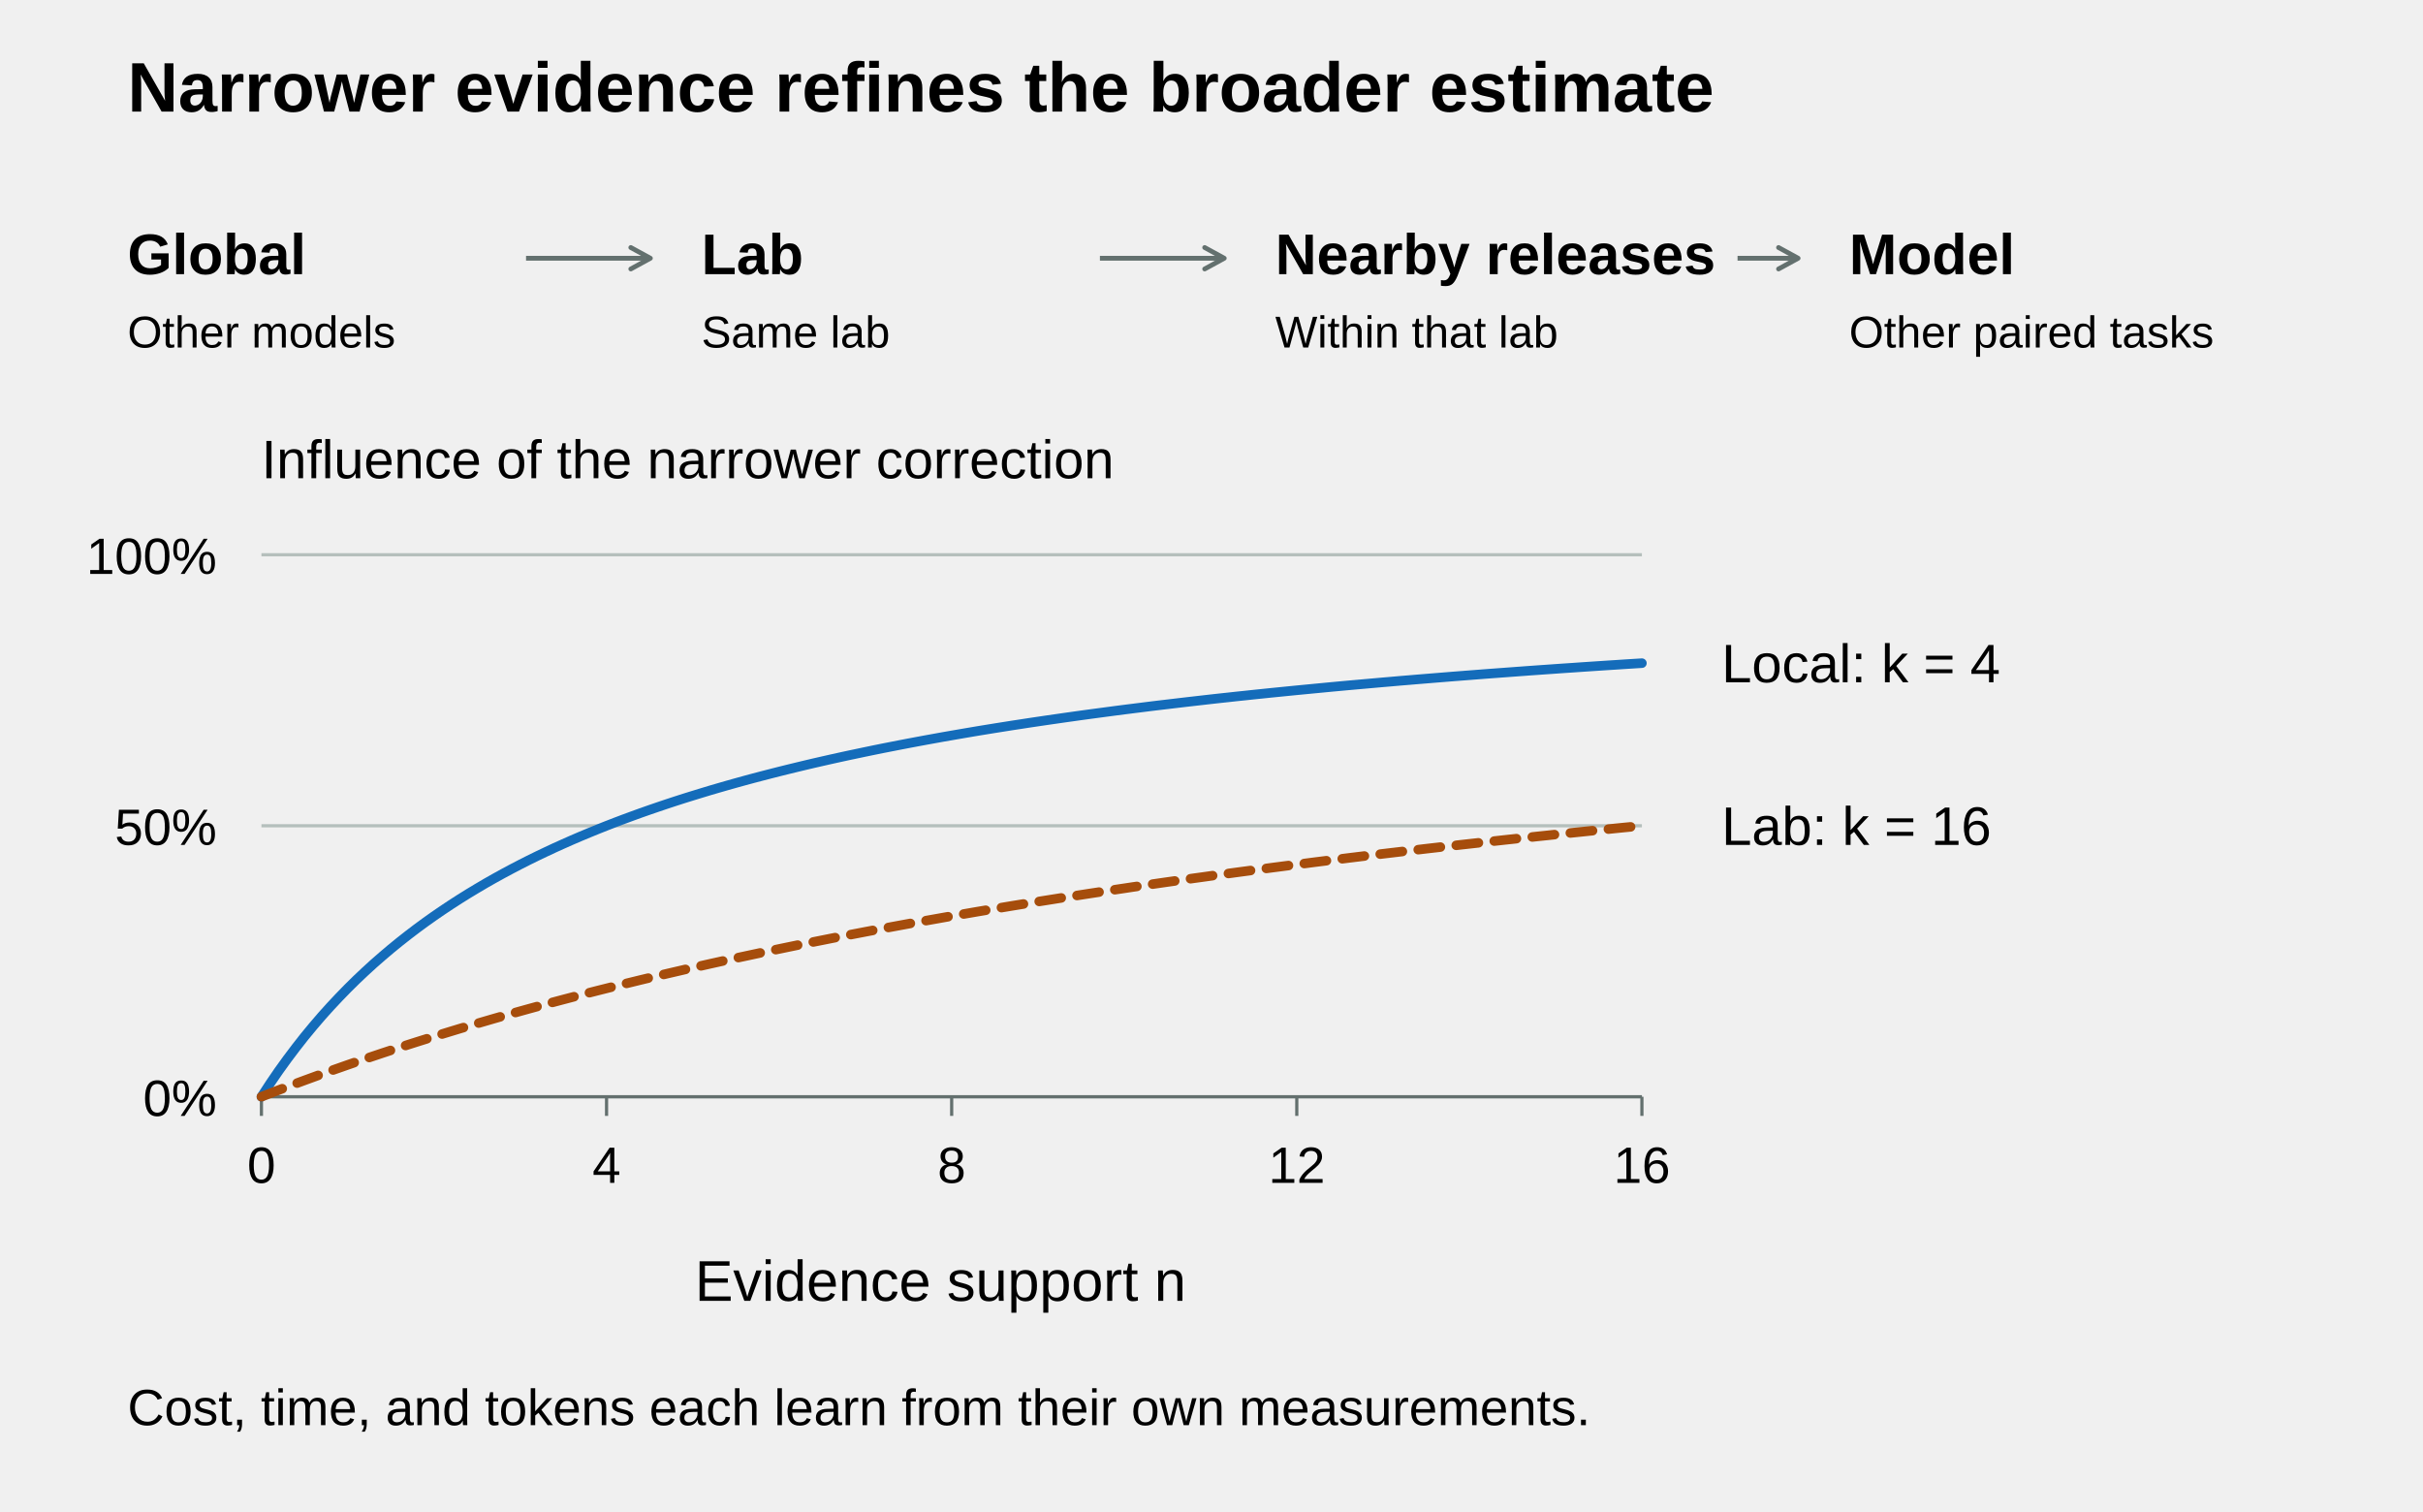
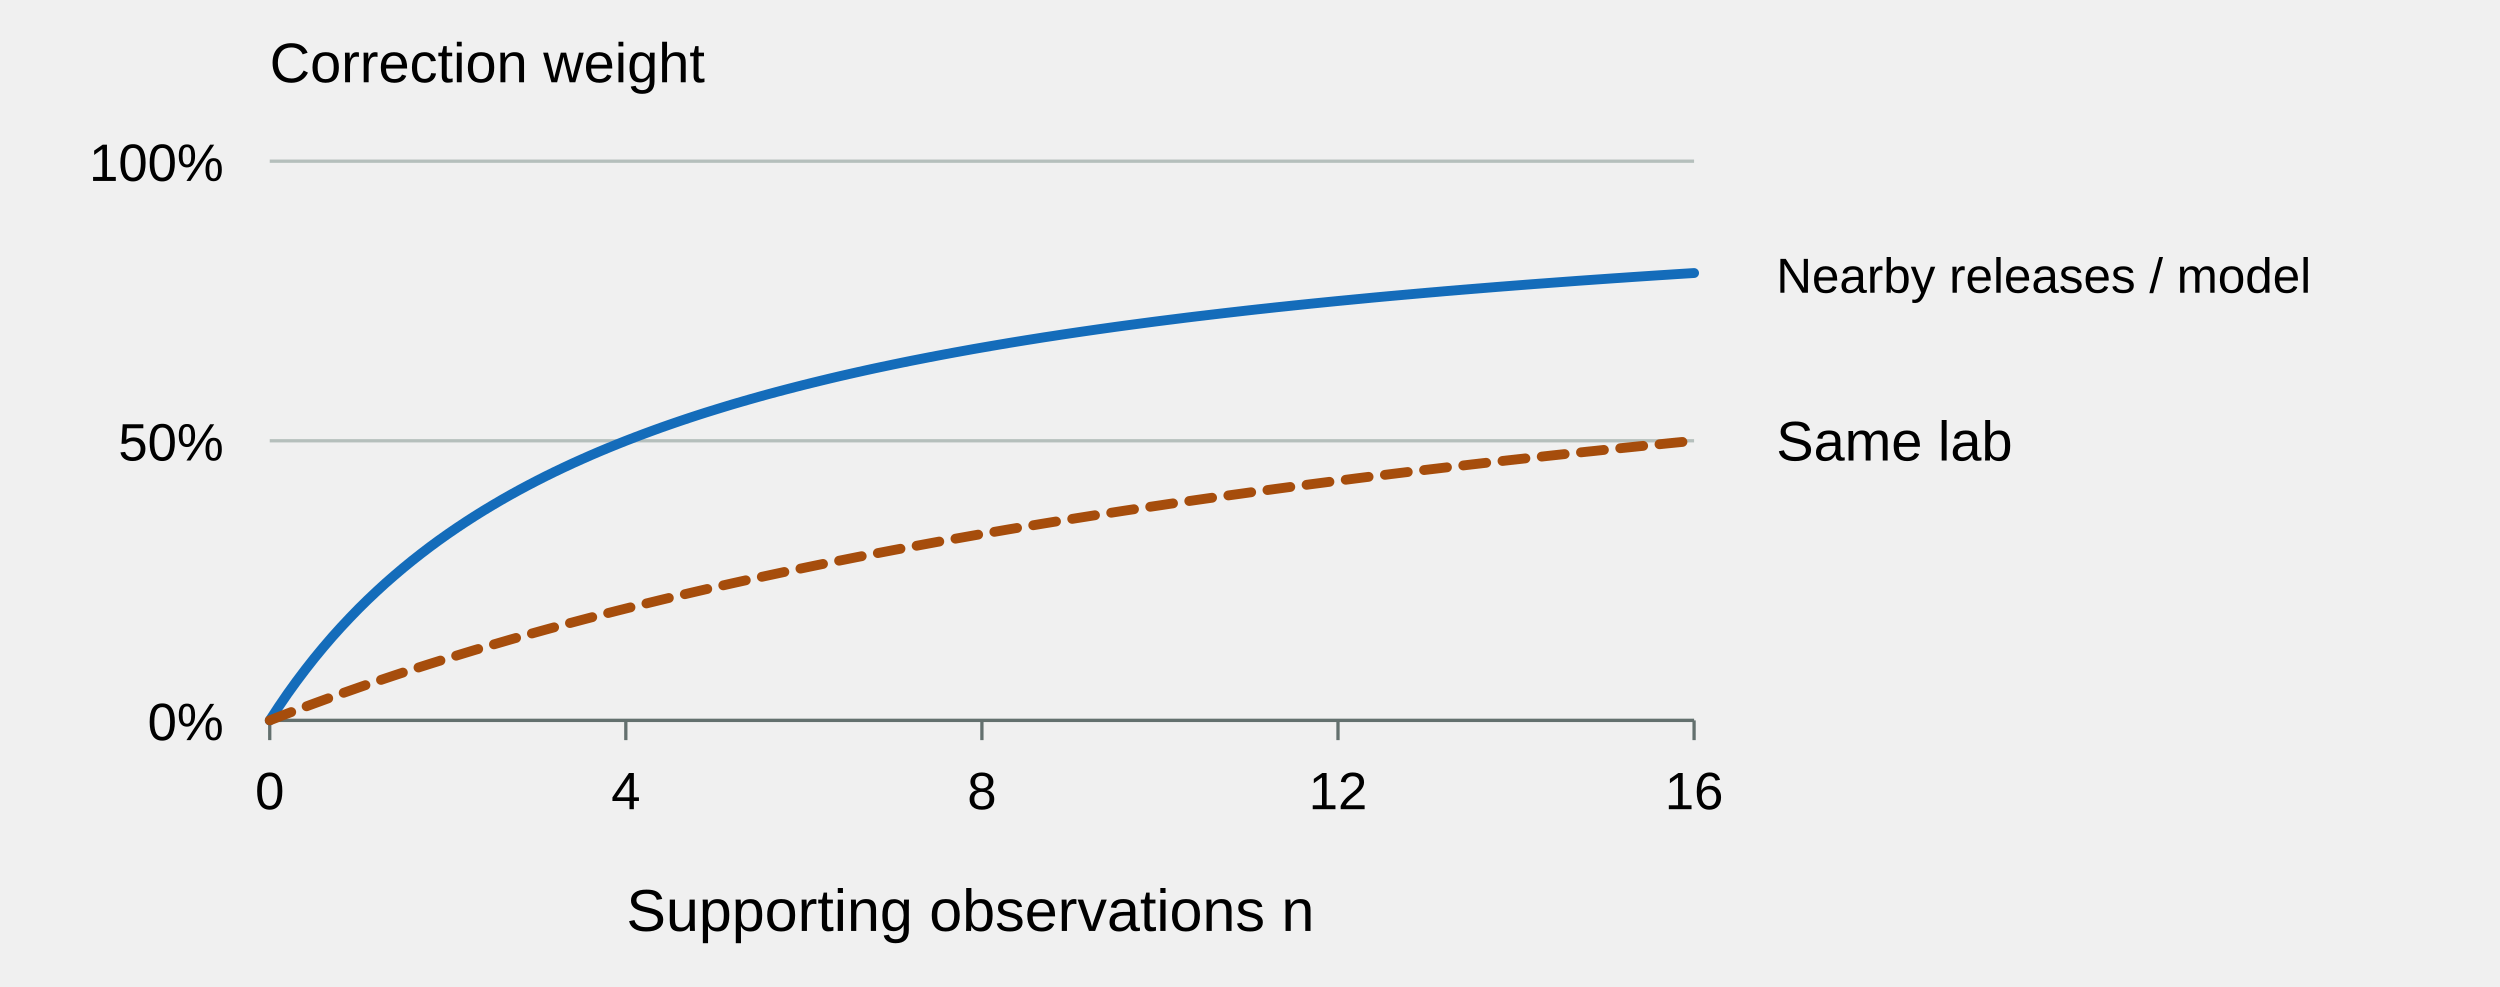
- <svg xmlns="http://www.w3.org/2000/svg" viewBox="0 0 760 474" role="img" aria-labelledby="title desc">
+ <svg xmlns="http://www.w3.org/2000/svg" viewBox="0 125 760 300" role="img" aria-labelledby="title desc">
  <style>
text { font-family:"Avenir Next","Segoe UI",Arial,sans-serif; }
@media (prefers-color-scheme:dark) {
text { fill:#ffffff; }
[fill="#63706e"] { fill:#a6b2ae; } [stroke="#63706e"] { stroke:#a6b2ae; }
[fill="#b5bfbc"] { fill:#3c4846; } [stroke="#b5bfbc"] { stroke:#3c4846; }
[fill="#146cba"] { fill:#85bfff; } [stroke="#146cba"] { stroke:#85bfff; }
[fill="#a64d0c"] { fill:#ffbc7d; } [stroke="#a64d0c"] { stroke:#ffbc7d; }
}
</style>
-   <text x="40" y="35" font-size="22" fill="#000000" text-anchor="start" font-weight="600">Narrower evidence refines the broader estimate</text>
-   <text x="40" y="86" font-size="18" fill="#000000" text-anchor="start" font-weight="600">Global</text>
-   <text x="40" y="109" font-size="14" fill="#000000" text-anchor="start" font-weight="400">Other models</text>
-   <line x1="165" y1="81" x2="204" y2="81" stroke="#63706e" stroke-width="1.5" />
-   <path d="M197.86 84.36 L204 81 L197.86 77.64" fill="none" stroke="#63706e" stroke-width="1.5" stroke-linejoin="round" stroke-linecap="round" opacity="1" />
-   <text x="220" y="86" font-size="18" fill="#000000" text-anchor="start" font-weight="600">Lab</text>
-   <text x="220" y="109" font-size="14" fill="#000000" text-anchor="start" font-weight="400">Same lab</text>
-   <line x1="345" y1="81" x2="384" y2="81" stroke="#63706e" stroke-width="1.5" />
-   <path d="M377.86 84.36 L384 81 L377.86 77.64" fill="none" stroke="#63706e" stroke-width="1.5" stroke-linejoin="round" stroke-linecap="round" opacity="1" />
-   <text x="400" y="86" font-size="18" fill="#000000" text-anchor="start" font-weight="600">Nearby releases</text>
-   <text x="400" y="109" font-size="14" fill="#000000" text-anchor="start" font-weight="400">Within that lab</text>
-   <line x1="545" y1="81" x2="564" y2="81" stroke="#63706e" stroke-width="1.5" />
-   <path d="M557.86 84.36 L564 81 L557.86 77.64" fill="none" stroke="#63706e" stroke-width="1.5" stroke-linejoin="round" stroke-linecap="round" opacity="1" />
-   <text x="580" y="86" font-size="18" fill="#000000" text-anchor="start" font-weight="600">Model</text>
-   <text x="580" y="109" font-size="14" fill="#000000" text-anchor="start" font-weight="400">Other paired tasks</text>
  <line x1="82" y1="344" x2="515" y2="344" stroke="#b5bfbc" stroke-width="1" />
  <text x="68" y="350" font-size="16" fill="#000000" text-anchor="end" font-weight="400">0%</text>
  <line x1="82" y1="259" x2="515" y2="259" stroke="#b5bfbc" stroke-width="1" />
  <text x="68" y="265" font-size="16" fill="#000000" text-anchor="end" font-weight="400">50%</text>
  <line x1="82" y1="174" x2="515" y2="174" stroke="#b5bfbc" stroke-width="1" />
  <text x="68" y="180" font-size="16" fill="#000000" text-anchor="end" font-weight="400">100%</text>
  <line x1="82" y1="344" x2="82" y2="350" stroke="#63706e" stroke-width="1" />
  <text x="82" y="371" font-size="16" fill="#000000" text-anchor="middle" font-weight="400">0</text>
  <line x1="190.25" y1="344" x2="190.25" y2="350" stroke="#63706e" stroke-width="1" />
  <text x="190.25" y="371" font-size="16" fill="#000000" text-anchor="middle" font-weight="400">4</text>
  <line x1="298.5" y1="344" x2="298.5" y2="350" stroke="#63706e" stroke-width="1" />
  <text x="298.5" y="371" font-size="16" fill="#000000" text-anchor="middle" font-weight="400">8</text>
  <line x1="406.75" y1="344" x2="406.75" y2="350" stroke="#63706e" stroke-width="1" />
  <text x="406.75" y="371" font-size="16" fill="#000000" text-anchor="middle" font-weight="400">12</text>
  <line x1="515" y1="344" x2="515" y2="350" stroke="#63706e" stroke-width="1" />
  <text x="515" y="371" font-size="16" fill="#000000" text-anchor="middle" font-weight="400">16</text>
  <line x1="82" y1="344" x2="515" y2="344" stroke="#63706e" stroke-width="1" />
  <path d="M82 344 L84.71 339.85 L87.41 335.9 L90.12 332.14 L92.83 328.55 L95.53 325.11 L98.24 321.83 L100.94 318.68 L103.65 315.67 L106.36 312.78 L109.06 310 L111.77 307.33 L114.48 304.77 L117.18 302.3 L119.89 299.93 L122.59 297.64 L125.3 295.43 L128.01 293.3 L130.71 291.24 L133.42 289.25 L136.13 287.33 L138.83 285.48 L141.54 283.68 L144.24 281.94 L146.95 280.25 L149.66 278.62 L152.36 277.03 L155.07 275.49 L157.77 274 L160.48 272.55 L163.19 271.14 L165.89 269.77 L168.6 268.44 L171.31 267.15 L174.01 265.89 L176.72 264.67 L179.43 263.47 L182.13 262.31 L184.84 261.18 L187.54 260.08 L190.25 259 L192.96 257.95 L195.66 256.93 L198.37 255.93 L201.07 254.95 L203.78 254 L206.49 253.07 L209.19 252.16 L211.9 251.27 L214.61 250.4 L217.31 249.56 L220.02 248.73 L222.72 247.91 L225.43 247.12 L228.14 246.34 L230.84 245.58 L233.55 244.83 L236.26 244.1 L238.96 243.39 L241.67 242.69 L244.38 242 L247.08 241.33 L249.79 240.67 L252.49 240.02 L255.2 239.38 L257.91 238.76 L260.61 238.15 L263.32 237.55 L266.02 236.96 L268.73 236.39 L271.44 235.82 L274.14 235.26 L276.85 234.71 L279.56 234.18 L282.26 233.65 L284.97 233.13 L287.68 232.62 L290.38 232.12 L293.09 231.63 L295.79 231.14 L298.5 230.67 L301.21 230.2 L303.91 229.74 L306.62 229.28 L309.32 228.84 L312.03 228.4 L314.74 227.97 L317.44 227.54 L320.15 227.13 L322.86 226.71 L325.56 226.31 L328.27 225.91 L330.98 225.52 L333.68 225.13 L336.39 224.75 L339.09 224.37 L341.8 224 L344.51 223.64 L347.21 223.28 L349.92 222.92 L352.63 222.57 L355.33 222.23 L358.04 221.89 L360.74 221.55 L363.45 221.22 L366.16 220.9 L368.86 220.58 L371.57 220.26 L374.27 219.95 L376.98 219.64 L379.69 219.33 L382.39 219.03 L385.1 218.74 L387.81 218.44 L390.51 218.16 L393.22 217.87 L395.93 217.59 L398.63 217.31 L401.34 217.04 L404.04 216.77 L406.75 216.5 L409.46 216.24 L412.16 215.98 L414.87 215.72 L417.57 215.46 L420.28 215.21 L422.99 214.96 L425.69 214.72 L428.4 214.48 L431.11 214.24 L433.81 214 L436.52 213.77 L439.23 213.53 L441.93 213.31 L444.64 213.08 L447.34 212.86 L450.05 212.64 L452.76 212.42 L455.46 212.2 L458.17 211.99 L460.88 211.78 L463.58 211.57 L466.29 211.36 L468.99 211.16 L471.7 210.96 L474.41 210.76 L477.11 210.56 L479.82 210.36 L482.52 210.17 L485.23 209.98 L487.94 209.79 L490.64 209.6 L493.35 209.42 L496.06 209.23 L498.76 209.05 L501.47 208.87 L504.18 208.69 L506.88 208.52 L509.59 208.34 L512.29 208.17 L515 208" fill="none" stroke="#146cba" stroke-width="3" stroke-linejoin="round" stroke-linecap="round" opacity="1" />
  <path d="M82 344 L84.71 342.94 L87.41 341.9 L90.12 340.87 L92.83 339.85 L95.53 338.85 L98.24 337.86 L100.94 336.87 L103.65 335.9 L106.36 334.95 L109.06 334 L111.77 333.06 L114.48 332.14 L117.18 331.23 L119.89 330.32 L122.59 329.43 L125.3 328.55 L128.01 327.67 L130.71 326.81 L133.42 325.96 L136.13 325.11 L138.83 324.28 L141.54 323.45 L144.24 322.63 L146.95 321.83 L149.66 321.03 L152.36 320.24 L155.07 319.45 L157.77 318.68 L160.48 317.92 L163.19 317.16 L165.89 316.41 L168.6 315.67 L171.31 314.93 L174.01 314.21 L176.72 313.49 L179.43 312.78 L182.13 312.07 L184.84 311.37 L187.54 310.68 L190.25 310 L192.96 309.32 L195.66 308.65 L198.37 307.99 L201.07 307.33 L203.78 306.68 L206.49 306.04 L209.19 305.4 L211.9 304.77 L214.61 304.14 L217.31 303.52 L220.02 302.91 L222.72 302.3 L225.43 301.7 L228.14 301.1 L230.84 300.51 L233.55 299.93 L236.26 299.35 L238.96 298.77 L241.67 298.2 L244.38 297.64 L247.08 297.08 L249.79 296.52 L252.49 295.97 L255.2 295.43 L257.91 294.89 L260.61 294.35 L263.32 293.82 L266.02 293.3 L268.73 292.78 L271.44 292.26 L274.14 291.75 L276.85 291.24 L279.56 290.74 L282.26 290.24 L284.97 289.74 L287.68 289.25 L290.38 288.77 L293.09 288.29 L295.79 287.81 L298.5 287.33 L301.21 286.86 L303.91 286.4 L306.62 285.93 L309.32 285.48 L312.03 285.02 L314.74 284.57 L317.44 284.12 L320.15 283.68 L322.86 283.24 L325.56 282.8 L328.27 282.37 L330.98 281.94 L333.68 281.51 L336.39 281.09 L339.09 280.67 L341.8 280.25 L344.51 279.84 L347.21 279.43 L349.92 279.02 L352.63 278.62 L355.33 278.21 L358.04 277.82 L360.74 277.42 L363.45 277.03 L366.16 276.64 L368.86 276.26 L371.57 275.87 L374.27 275.49 L376.98 275.12 L379.69 274.74 L382.39 274.37 L385.1 274 L387.81 273.63 L390.51 273.27 L393.22 272.91 L395.93 272.55 L398.63 272.19 L401.34 271.84 L404.04 271.49 L406.75 271.14 L409.46 270.8 L412.16 270.45 L414.87 270.11 L417.57 269.77 L420.28 269.44 L422.99 269.1 L425.69 268.77 L428.4 268.44 L431.11 268.12 L433.81 267.79 L436.52 267.47 L439.23 267.15 L441.93 266.83 L444.64 266.52 L447.34 266.2 L450.05 265.89 L452.76 265.58 L455.46 265.28 L458.17 264.97 L460.88 264.67 L463.58 264.37 L466.29 264.07 L468.99 263.77 L471.7 263.47 L474.41 263.18 L477.11 262.89 L479.82 262.6 L482.52 262.31 L485.23 262.03 L487.94 261.74 L490.64 261.46 L493.35 261.18 L496.06 260.9 L498.76 260.62 L501.47 260.35 L504.18 260.08 L506.88 259.8 L509.59 259.53 L512.29 259.27 L515 259" fill="none" stroke="#a64d0c" stroke-width="3" stroke-linejoin="round" stroke-linecap="round" opacity="1" stroke-dasharray="7 5" />
-   <text x="540" y="214" font-size="17" fill="#000000" text-anchor="start" font-weight="400">Local: k = 4</text>
-   <text x="540" y="265" font-size="17" fill="#000000" text-anchor="start" font-weight="400">Lab: k = 16</text>
-   <text x="82" y="150" font-size="17" fill="#000000" text-anchor="start" font-weight="400">Influence of the narrower correction</text>
-   <text x="295" y="408" font-size="18" fill="#000000" text-anchor="middle" font-weight="400">Evidence support n</text>
-   <text x="40" y="447" font-size="16" fill="#000000" text-anchor="start" font-weight="400">Cost, time, and tokens each learn from their own measurements.</text>
+   <text x="540" y="214" font-size="15" fill="#000000" text-anchor="start" font-weight="400">Nearby releases / model</text>
+   <text x="540" y="265" font-size="17" fill="#000000" text-anchor="start" font-weight="400">Same lab</text>
+   <text x="82" y="150" font-size="17" fill="#000000" text-anchor="start" font-weight="400">Correction weight</text>
+   <text x="295" y="408" font-size="18" fill="#000000" text-anchor="middle" font-weight="400">Supporting observations n</text>
</svg>
